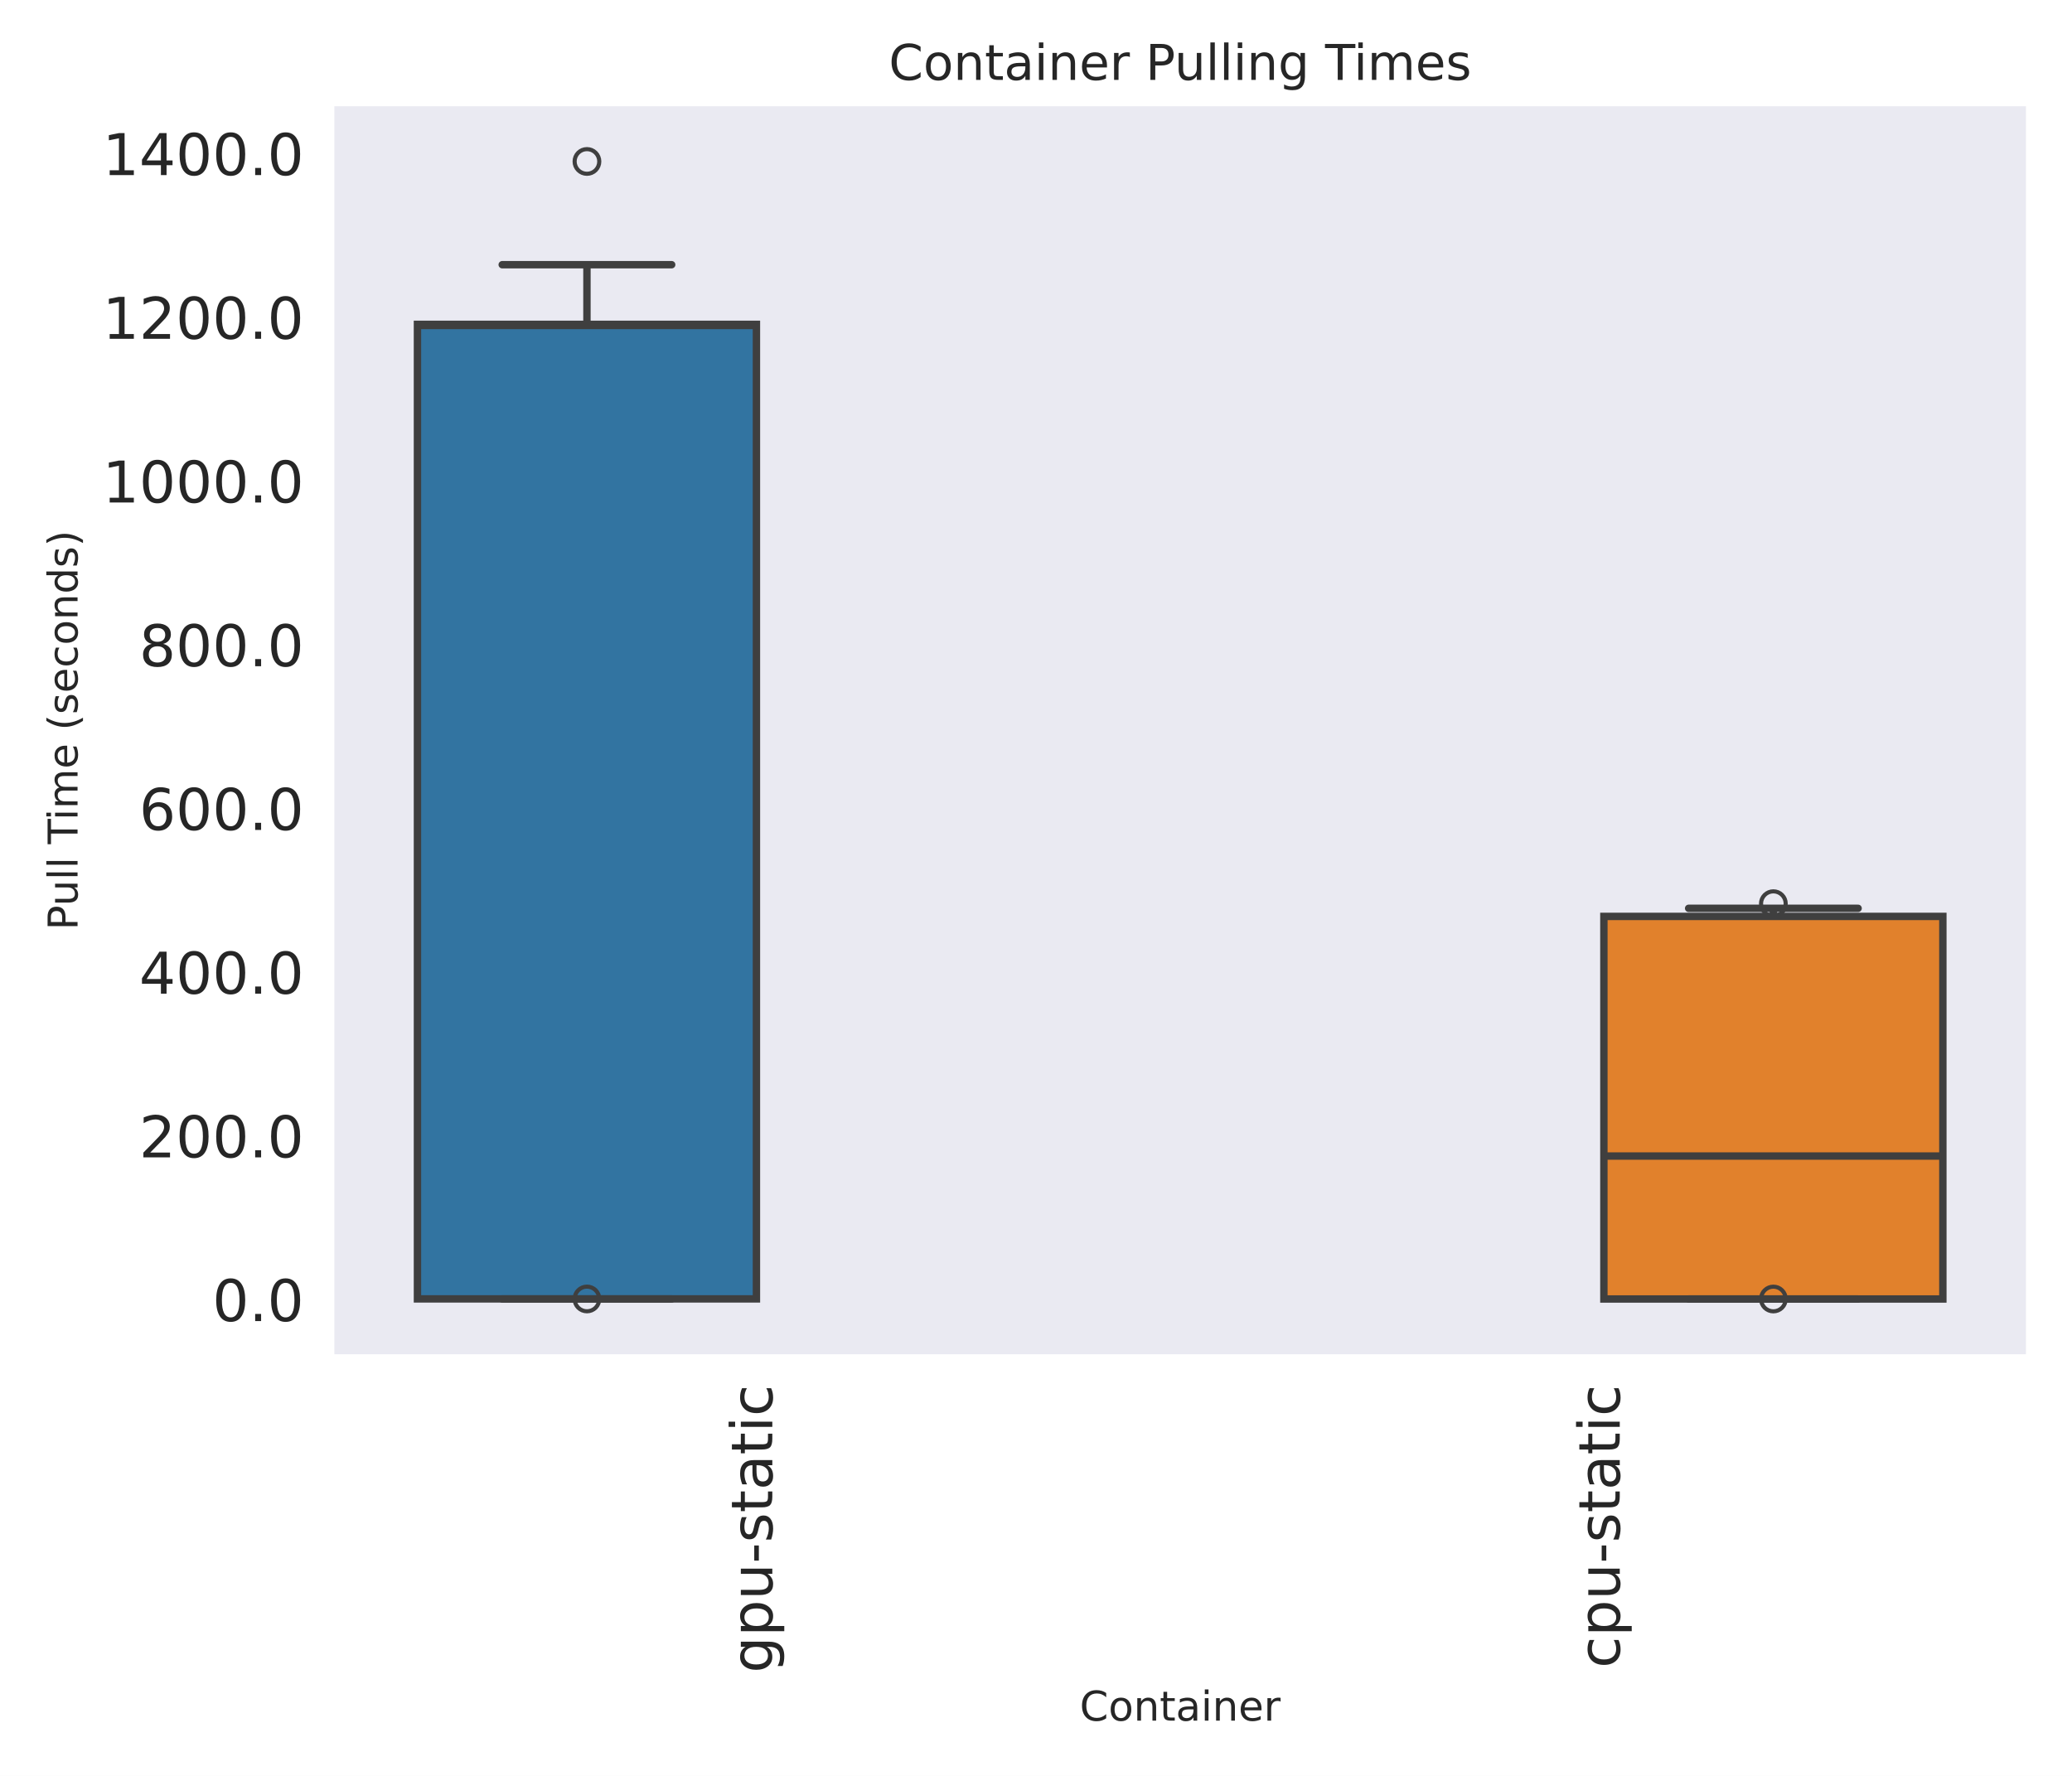
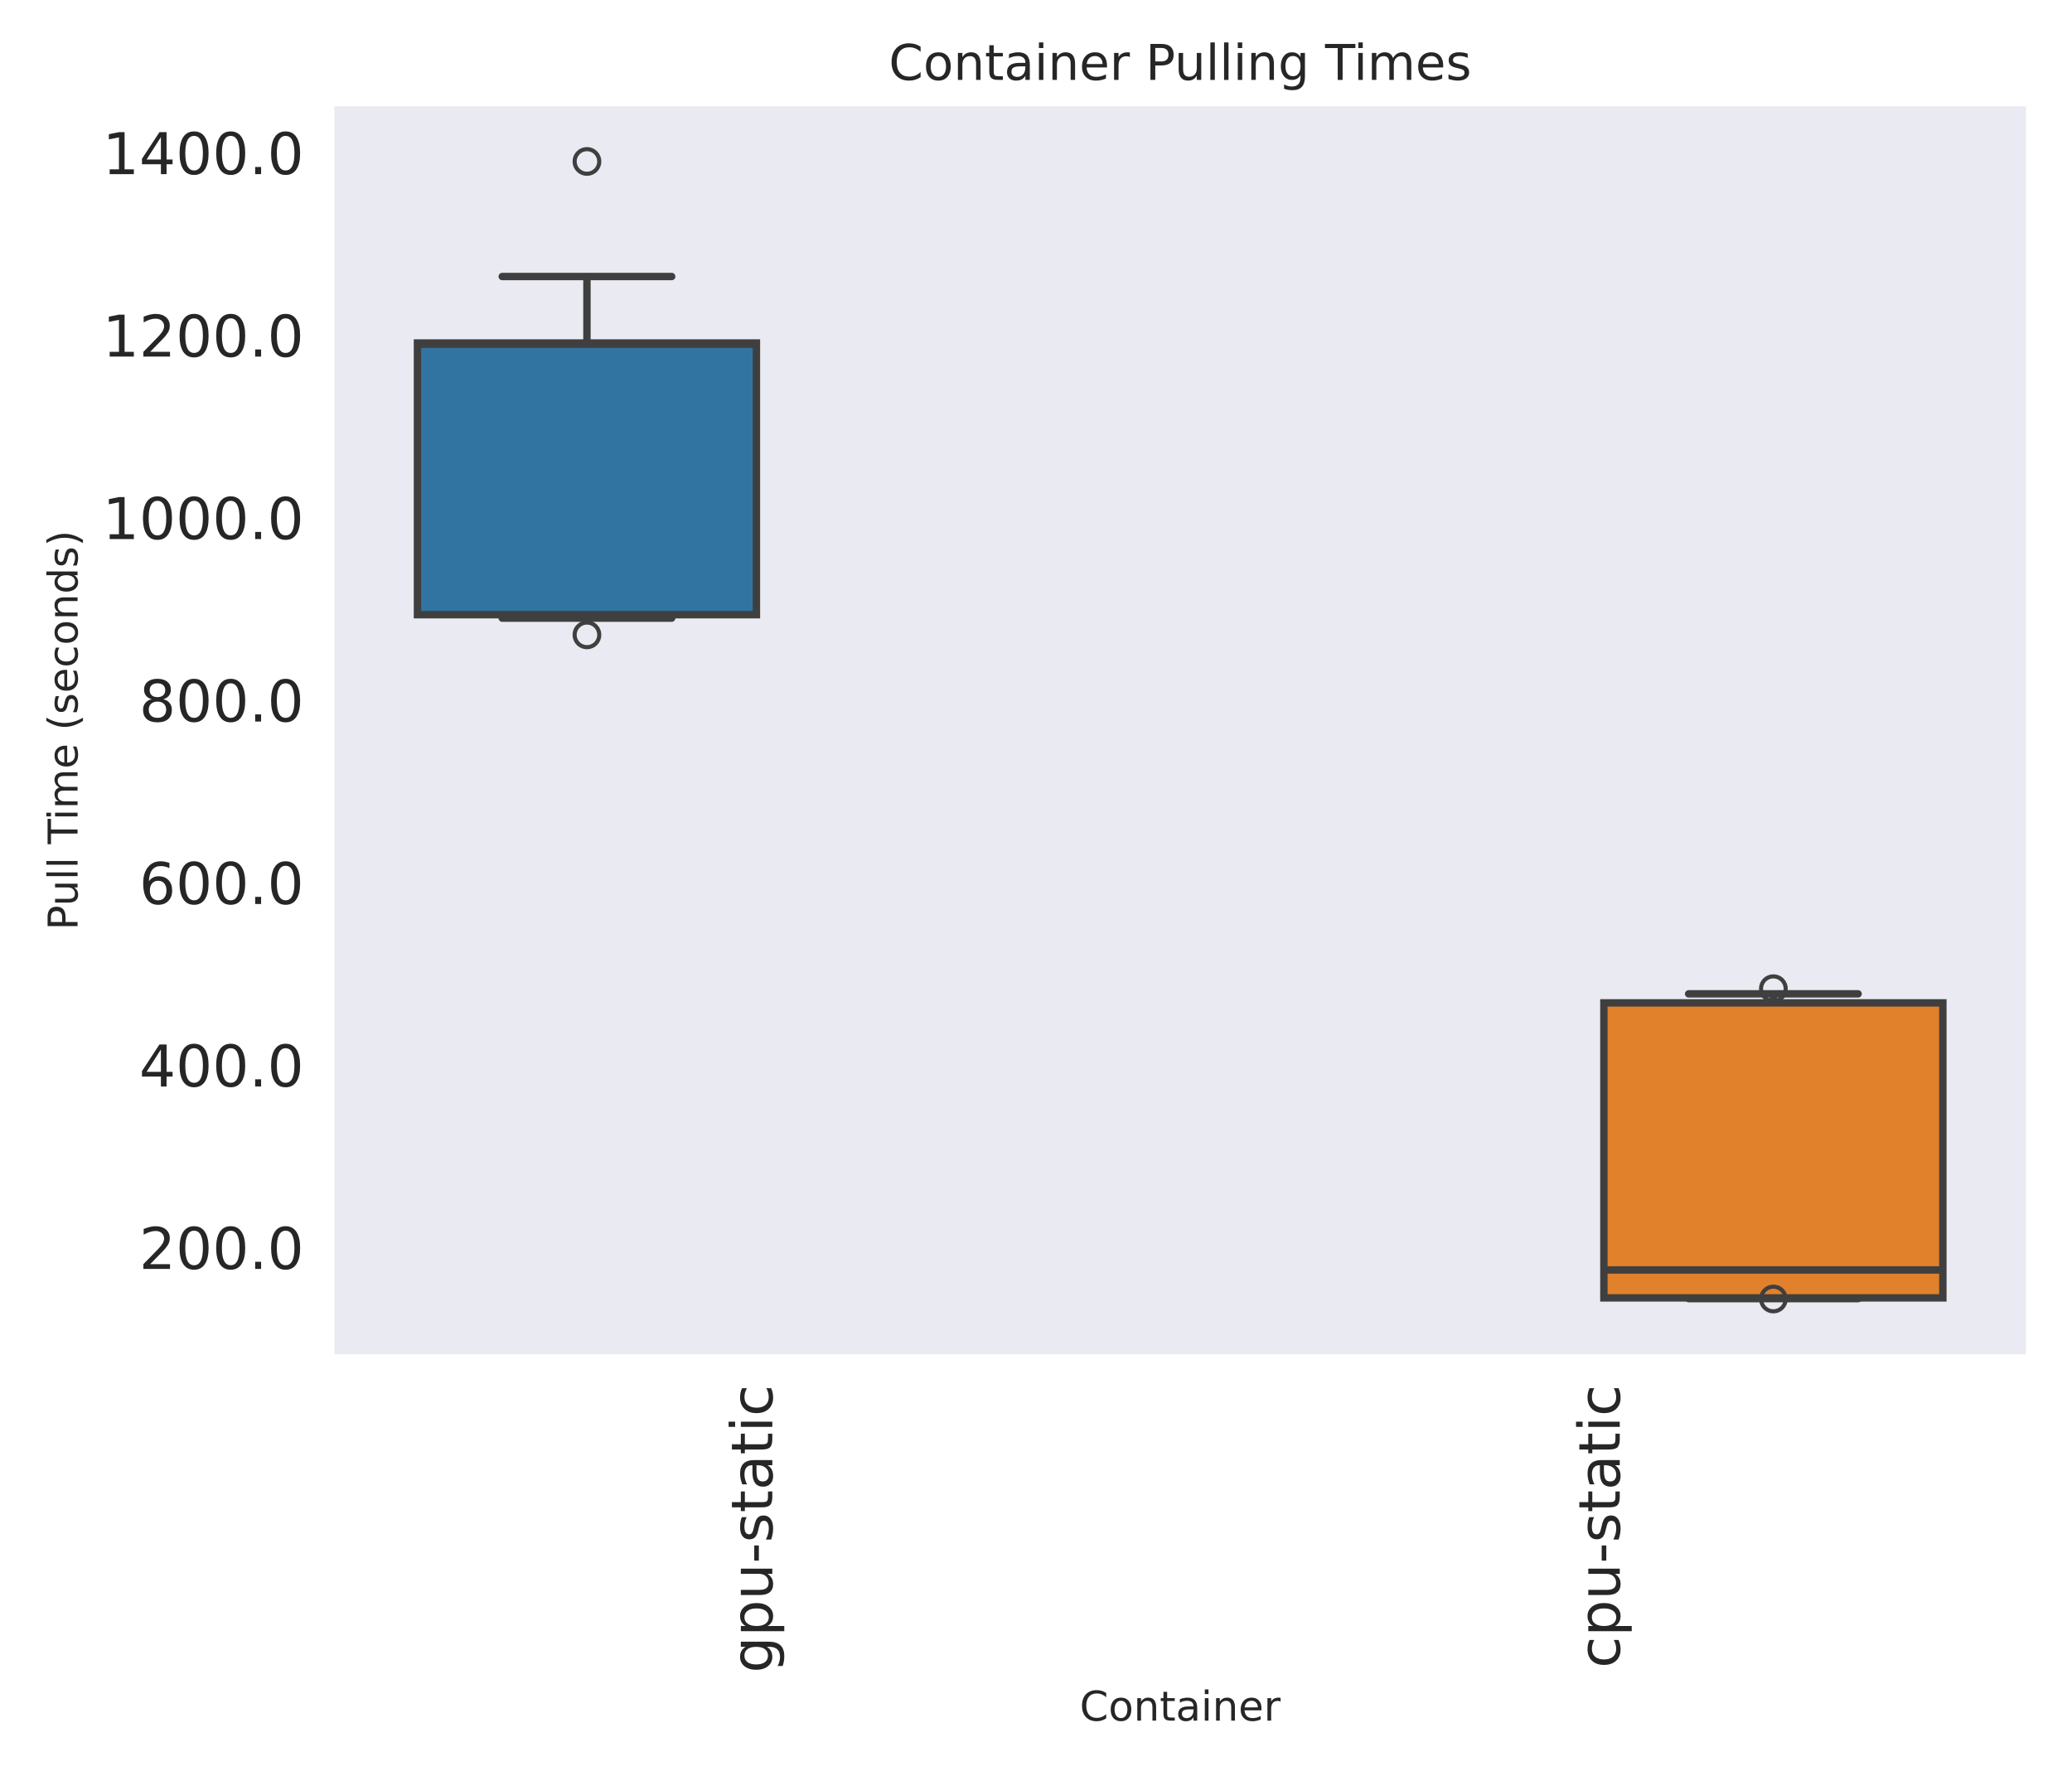
<svg xmlns="http://www.w3.org/2000/svg" xmlns:xlink="http://www.w3.org/1999/xlink" width="504pt" height="432pt" viewBox="0 0 504 432" version="1.1">
  <defs>
    <style type="text/css">*{stroke-linejoin: round; stroke-linecap: butt}</style>
  </defs>
  <g id="figure_1">
    <g id="patch_1">
      <path d="M 0 432  L 504 432  L 504 0  L 0 0  z " style="fill: #ffffff" />
    </g>
    <g id="axes_1">
      <g id="patch_2">
        <path d="M 80.93 329.83  L 493.2 329.83  L 493.2 25.44  L 80.93 25.44  z " style="fill: #eaeaf2" />
      </g>
      <g id="matplotlib.axis_1">
        <g id="xtick_1">
          <g id="text_1">
            <g style="fill: #262626" transform="translate(187.8606 406.9656) rotate(-90) scale(0.14 -0.14)">
              <defs>
                <path id="DejaVuSans-67" d="M 2906 1791  Q 2906 2416 2648 2759  Q 2391 3103 1925 3103  Q 1463 3103 1205 2759  Q 947 2416 947 1791  Q 947 1169 1205 825  Q 1463 481 1925 481  Q 2391 481 2648 825  Q 2906 1169 2906 1791  z M 3481 434  Q 3481 -459 3084 -895  Q 2688 -1331 1869 -1331  Q 1566 -1331 1297 -1286  Q 1028 -1241 775 -1147  L 775 -588  Q 1028 -725 1275 -790  Q 1522 -856 1778 -856  Q 2344 -856 2625 -561  Q 2906 -266 2906 331  L 2906 616  Q 2728 306 2450 153  Q 2172 0 1784 0  Q 1141 0 747 490  Q 353 981 353 1791  Q 353 2603 747 3093  Q 1141 3584 1784 3584  Q 2172 3584 2450 3431  Q 2728 3278 2906 2969  L 2906 3500  L 3481 3500  L 3481 434  z " transform="scale(0.015625)" />
                <path id="DejaVuSans-70" d="M 1159 525  L 1159 -1331  L 581 -1331  L 581 3500  L 1159 3500  L 1159 2969  Q 1341 3281 1617 3432  Q 1894 3584 2278 3584  Q 2916 3584 3314 3078  Q 3713 2572 3713 1747  Q 3713 922 3314 415  Q 2916 -91 2278 -91  Q 1894 -91 1617 61  Q 1341 213 1159 525  z M 3116 1747  Q 3116 2381 2855 2742  Q 2594 3103 2138 3103  Q 1681 3103 1420 2742  Q 1159 2381 1159 1747  Q 1159 1113 1420 752  Q 1681 391 2138 391  Q 2594 391 2855 752  Q 3116 1113 3116 1747  z " transform="scale(0.015625)" />
                <path id="DejaVuSans-75" d="M 544 1381  L 544 3500  L 1119 3500  L 1119 1403  Q 1119 906 1312 657  Q 1506 409 1894 409  Q 2359 409 2629 706  Q 2900 1003 2900 1516  L 2900 3500  L 3475 3500  L 3475 0  L 2900 0  L 2900 538  Q 2691 219 2414 64  Q 2138 -91 1772 -91  Q 1169 -91 856 284  Q 544 659 544 1381  z M 1991 3584  L 1991 3584  z " transform="scale(0.015625)" />
                <path id="DejaVuSans-2d" d="M 313 2009  L 1997 2009  L 1997 1497  L 313 1497  L 313 2009  z " transform="scale(0.015625)" />
                <path id="DejaVuSans-73" d="M 2834 3397  L 2834 2853  Q 2591 2978 2328 3040  Q 2066 3103 1784 3103  Q 1356 3103 1142 2972  Q 928 2841 928 2578  Q 928 2378 1081 2264  Q 1234 2150 1697 2047  L 1894 2003  Q 2506 1872 2764 1633  Q 3022 1394 3022 966  Q 3022 478 2636 193  Q 2250 -91 1575 -91  Q 1294 -91 989 -36  Q 684 19 347 128  L 347 722  Q 666 556 975 473  Q 1284 391 1588 391  Q 1994 391 2212 530  Q 2431 669 2431 922  Q 2431 1156 2273 1281  Q 2116 1406 1581 1522  L 1381 1569  Q 847 1681 609 1914  Q 372 2147 372 2553  Q 372 3047 722 3315  Q 1072 3584 1716 3584  Q 2034 3584 2315 3537  Q 2597 3491 2834 3397  z " transform="scale(0.015625)" />
                <path id="DejaVuSans-74" d="M 1172 4494  L 1172 3500  L 2356 3500  L 2356 3053  L 1172 3053  L 1172 1153  Q 1172 725 1289 603  Q 1406 481 1766 481  L 2356 481  L 2356 0  L 1766 0  Q 1100 0 847 248  Q 594 497 594 1153  L 594 3053  L 172 3053  L 172 3500  L 594 3500  L 594 4494  L 1172 4494  z " transform="scale(0.015625)" />
                <path id="DejaVuSans-61" d="M 2194 1759  Q 1497 1759 1228 1600  Q 959 1441 959 1056  Q 959 750 1161 570  Q 1363 391 1709 391  Q 2188 391 2477 730  Q 2766 1069 2766 1631  L 2766 1759  L 2194 1759  z M 3341 1997  L 3341 0  L 2766 0  L 2766 531  Q 2569 213 2275 61  Q 1981 -91 1556 -91  Q 1019 -91 701 211  Q 384 513 384 1019  Q 384 1609 779 1909  Q 1175 2209 1959 2209  L 2766 2209  L 2766 2266  Q 2766 2663 2505 2880  Q 2244 3097 1772 3097  Q 1472 3097 1187 3025  Q 903 2953 641 2809  L 641 3341  Q 956 3463 1253 3523  Q 1550 3584 1831 3584  Q 2591 3584 2966 3190  Q 3341 2797 3341 1997  z " transform="scale(0.015625)" />
                <path id="DejaVuSans-69" d="M 603 3500  L 1178 3500  L 1178 0  L 603 0  L 603 3500  z M 603 4863  L 1178 4863  L 1178 4134  L 603 4134  L 603 4863  z " transform="scale(0.015625)" />
                <path id="DejaVuSans-63" d="M 3122 3366  L 3122 2828  Q 2878 2963 2633 3030  Q 2388 3097 2138 3097  Q 1578 3097 1268 2742  Q 959 2388 959 1747  Q 959 1106 1268 751  Q 1578 397 2138 397  Q 2388 397 2633 464  Q 2878 531 3122 666  L 3122 134  Q 2881 22 2623 -34  Q 2366 -91 2075 -91  Q 1284 -91 818 406  Q 353 903 353 1747  Q 353 2603 823 3093  Q 1294 3584 2113 3584  Q 2378 3584 2631 3529  Q 2884 3475 3122 3366  z " transform="scale(0.015625)" />
              </defs>
              <use xlink:href="#DejaVuSans-67" />
              <use xlink:href="#DejaVuSans-70" x="63.477" />
              <use xlink:href="#DejaVuSans-75" x="126.953" />
              <use xlink:href="#DejaVuSans-2d" x="190.332" />
              <use xlink:href="#DejaVuSans-73" x="226.416" />
              <use xlink:href="#DejaVuSans-74" x="278.516" />
              <use xlink:href="#DejaVuSans-61" x="317.725" />
              <use xlink:href="#DejaVuSans-74" x="379.004" />
              <use xlink:href="#DejaVuSans-69" x="418.213" />
              <use xlink:href="#DejaVuSans-63" x="445.996" />
            </g>
          </g>
        </g>
        <g id="xtick_2">
          <g id="text_2">
            <g style="fill: #262626" transform="translate(393.9956 405.7756) rotate(-90) scale(0.14 -0.14)">
              <use xlink:href="#DejaVuSans-63" />
              <use xlink:href="#DejaVuSans-70" x="54.98" />
              <use xlink:href="#DejaVuSans-75" x="118.457" />
              <use xlink:href="#DejaVuSans-2d" x="181.836" />
              <use xlink:href="#DejaVuSans-73" x="217.92" />
              <use xlink:href="#DejaVuSans-74" x="270.02" />
              <use xlink:href="#DejaVuSans-61" x="309.229" />
              <use xlink:href="#DejaVuSans-74" x="370.508" />
              <use xlink:href="#DejaVuSans-69" x="409.717" />
              <use xlink:href="#DejaVuSans-63" x="437.5" />
            </g>
          </g>
        </g>
        <g id="text_3">
          <g style="fill: #262626" transform="translate(262.6314 418.5641) scale(0.1 -0.1)">
            <defs>
              <path id="DejaVuSans-43" d="M 4122 4306  L 4122 3641  Q 3803 3938 3442 4084  Q 3081 4231 2675 4231  Q 1875 4231 1450 3742  Q 1025 3253 1025 2328  Q 1025 1406 1450 917  Q 1875 428 2675 428  Q 3081 428 3442 575  Q 3803 722 4122 1019  L 4122 359  Q 3791 134 3420 21  Q 3050 -91 2638 -91  Q 1578 -91 968 557  Q 359 1206 359 2328  Q 359 3453 968 4101  Q 1578 4750 2638 4750  Q 3056 4750 3426 4639  Q 3797 4528 4122 4306  z " transform="scale(0.015625)" />
              <path id="DejaVuSans-6f" d="M 1959 3097  Q 1497 3097 1228 2736  Q 959 2375 959 1747  Q 959 1119 1226 758  Q 1494 397 1959 397  Q 2419 397 2687 759  Q 2956 1122 2956 1747  Q 2956 2369 2687 2733  Q 2419 3097 1959 3097  z M 1959 3584  Q 2709 3584 3137 3096  Q 3566 2609 3566 1747  Q 3566 888 3137 398  Q 2709 -91 1959 -91  Q 1206 -91 779 398  Q 353 888 353 1747  Q 353 2609 779 3096  Q 1206 3584 1959 3584  z " transform="scale(0.015625)" />
              <path id="DejaVuSans-6e" d="M 3513 2113  L 3513 0  L 2938 0  L 2938 2094  Q 2938 2591 2744 2837  Q 2550 3084 2163 3084  Q 1697 3084 1428 2787  Q 1159 2491 1159 1978  L 1159 0  L 581 0  L 581 3500  L 1159 3500  L 1159 2956  Q 1366 3272 1645 3428  Q 1925 3584 2291 3584  Q 2894 3584 3203 3211  Q 3513 2838 3513 2113  z " transform="scale(0.015625)" />
              <path id="DejaVuSans-65" d="M 3597 1894  L 3597 1613  L 953 1613  Q 991 1019 1311 708  Q 1631 397 2203 397  Q 2534 397 2845 478  Q 3156 559 3463 722  L 3463 178  Q 3153 47 2828 -22  Q 2503 -91 2169 -91  Q 1331 -91 842 396  Q 353 884 353 1716  Q 353 2575 817 3079  Q 1281 3584 2069 3584  Q 2775 3584 3186 3129  Q 3597 2675 3597 1894  z M 3022 2063  Q 3016 2534 2758 2815  Q 2500 3097 2075 3097  Q 1594 3097 1305 2825  Q 1016 2553 972 2059  L 3022 2063  z " transform="scale(0.015625)" />
              <path id="DejaVuSans-72" d="M 2631 2963  Q 2534 3019 2420 3045  Q 2306 3072 2169 3072  Q 1681 3072 1420 2755  Q 1159 2438 1159 1844  L 1159 0  L 581 0  L 581 3500  L 1159 3500  L 1159 2956  Q 1341 3275 1631 3429  Q 1922 3584 2338 3584  Q 2397 3584 2469 3576  Q 2541 3569 2628 3553  L 2631 2963  z " transform="scale(0.015625)" />
            </defs>
            <use xlink:href="#DejaVuSans-43" />
            <use xlink:href="#DejaVuSans-6f" x="69.824" />
            <use xlink:href="#DejaVuSans-6e" x="131.006" />
            <use xlink:href="#DejaVuSans-74" x="194.385" />
            <use xlink:href="#DejaVuSans-61" x="233.594" />
            <use xlink:href="#DejaVuSans-69" x="294.873" />
            <use xlink:href="#DejaVuSans-6e" x="322.656" />
            <use xlink:href="#DejaVuSans-65" x="386.035" />
            <use xlink:href="#DejaVuSans-72" x="447.559" />
          </g>
        </g>
      </g>
      <g id="matplotlib.axis_2">
        <g id="ytick_1">
          <g id="text_4">
-             <g style="fill: #262626" transform="translate(51.66562 321.3654) scale(0.14 -0.14)">
-               <defs>
+             <g style="fill: #262626" transform="translate(33.85063 308.6775) scale(0.14 -0.14)">
+               <defs>
+                 <path id="DejaVuSans-32" d="M 1228 531  L 3431 531  L 3431 0  L 469 0  L 469 531  Q 828 903 1448 1529  Q 2069 2156 2228 2338  Q 2531 2678 2651 2914  Q 2772 3150 2772 3378  Q 2772 3750 2511 3984  Q 2250 4219 1831 4219  Q 1534 4219 1204 4116  Q 875 4013 500 3803  L 500 4441  Q 881 4594 1212 4672  Q 1544 4750 1819 4750  Q 2544 4750 2975 4387  Q 3406 4025 3406 3419  Q 3406 3131 3298 2873  Q 3191 2616 2906 2266  Q 2828 2175 2409 1742  Q 1991 1309 1228 531  z " transform="scale(0.015625)" />
                <path id="DejaVuSans-30" d="M 2034 4250  Q 1547 4250 1301 3770  Q 1056 3291 1056 2328  Q 1056 1369 1301 889  Q 1547 409 2034 409  Q 2525 409 2770 889  Q 3016 1369 3016 2328  Q 3016 3291 2770 3770  Q 2525 4250 2034 4250  z M 2034 4750  Q 2819 4750 3233 4129  Q 3647 3509 3647 2328  Q 3647 1150 3233 529  Q 2819 -91 2034 -91  Q 1250 -91 836 529  Q 422 1150 422 2328  Q 422 3509 836 4129  Q 1250 4750 2034 4750  z " transform="scale(0.015625)" />
                <path id="DejaVuSans-2e" d="M 684 794  L 1344 794  L 1344 0  L 684 0  L 684 794  z " transform="scale(0.015625)" />
              </defs>
-               <use xlink:href="#DejaVuSans-30" />
-               <use xlink:href="#DejaVuSans-2e" x="63.623" />
-               <use xlink:href="#DejaVuSans-30" x="95.41" />
+               <use xlink:href="#DejaVuSans-32" />
+               <use xlink:href="#DejaVuSans-30" x="63.623" />
+               <use xlink:href="#DejaVuSans-30" x="127.246" />
+               <use xlink:href="#DejaVuSans-2e" x="190.869" />
+               <use xlink:href="#DejaVuSans-30" x="222.656" />
            </g>
          </g>
        </g>
        <g id="ytick_2">
          <g id="text_5">
-             <g style="fill: #262626" transform="translate(33.85063 281.5401) scale(0.14 -0.14)">
-               <defs>
-                 <path id="DejaVuSans-32" d="M 1228 531  L 3431 531  L 3431 0  L 469 0  L 469 531  Q 828 903 1448 1529  Q 2069 2156 2228 2338  Q 2531 2678 2651 2914  Q 2772 3150 2772 3378  Q 2772 3750 2511 3984  Q 2250 4219 1831 4219  Q 1534 4219 1204 4116  Q 875 4013 500 3803  L 500 4441  Q 881 4594 1212 4672  Q 1544 4750 1819 4750  Q 2544 4750 2975 4387  Q 3406 4025 3406 3419  Q 3406 3131 3298 2873  Q 3191 2616 2906 2266  Q 2828 2175 2409 1742  Q 1991 1309 1228 531  z " transform="scale(0.015625)" />
-               </defs>
-               <use xlink:href="#DejaVuSans-32" />
+             <g style="fill: #262626" transform="translate(33.85063 264.2911) scale(0.14 -0.14)">
+               <defs>
+                 <path id="DejaVuSans-34" d="M 2419 4116  L 825 1625  L 2419 1625  L 2419 4116  z M 2253 4666  L 3047 4666  L 3047 1625  L 3713 1625  L 3713 1100  L 3047 1100  L 3047 0  L 2419 0  L 2419 1100  L 313 1100  L 313 1709  L 2253 4666  z " transform="scale(0.015625)" />
+               </defs>
+               <use xlink:href="#DejaVuSans-34" />
              <use xlink:href="#DejaVuSans-30" x="63.623" />
              <use xlink:href="#DejaVuSans-30" x="127.246" />
              <use xlink:href="#DejaVuSans-2e" x="190.869" />
              <use xlink:href="#DejaVuSans-30" x="222.656" />
            </g>
          </g>
        </g>
        <g id="ytick_3">
          <g id="text_6">
-             <g style="fill: #262626" transform="translate(33.85063 241.7149) scale(0.14 -0.14)">
-               <defs>
-                 <path id="DejaVuSans-34" d="M 2419 4116  L 825 1625  L 2419 1625  L 2419 4116  z M 2253 4666  L 3047 4666  L 3047 1625  L 3713 1625  L 3713 1100  L 3047 1100  L 3047 0  L 2419 0  L 2419 1100  L 313 1100  L 313 1709  L 2253 4666  z " transform="scale(0.015625)" />
-               </defs>
-               <use xlink:href="#DejaVuSans-34" />
+             <g style="fill: #262626" transform="translate(33.85063 219.9047) scale(0.14 -0.14)">
+               <defs>
+                 <path id="DejaVuSans-36" d="M 2113 2584  Q 1688 2584 1439 2293  Q 1191 2003 1191 1497  Q 1191 994 1439 701  Q 1688 409 2113 409  Q 2538 409 2786 701  Q 3034 994 3034 1497  Q 3034 2003 2786 2293  Q 2538 2584 2113 2584  z M 3366 4563  L 3366 3988  Q 3128 4100 2886 4159  Q 2644 4219 2406 4219  Q 1781 4219 1451 3797  Q 1122 3375 1075 2522  Q 1259 2794 1537 2939  Q 1816 3084 2150 3084  Q 2853 3084 3261 2657  Q 3669 2231 3669 1497  Q 3669 778 3244 343  Q 2819 -91 2113 -91  Q 1303 -91 875 529  Q 447 1150 447 2328  Q 447 3434 972 4092  Q 1497 4750 2381 4750  Q 2619 4750 2861 4703  Q 3103 4656 3366 4563  z " transform="scale(0.015625)" />
+               </defs>
+               <use xlink:href="#DejaVuSans-36" />
              <use xlink:href="#DejaVuSans-30" x="63.623" />
              <use xlink:href="#DejaVuSans-30" x="127.246" />
              <use xlink:href="#DejaVuSans-2e" x="190.869" />
              <use xlink:href="#DejaVuSans-30" x="222.656" />
            </g>
          </g>
        </g>
        <g id="ytick_4">
          <g id="text_7">
-             <g style="fill: #262626" transform="translate(33.85063 201.8897) scale(0.14 -0.14)">
-               <defs>
-                 <path id="DejaVuSans-36" d="M 2113 2584  Q 1688 2584 1439 2293  Q 1191 2003 1191 1497  Q 1191 994 1439 701  Q 1688 409 2113 409  Q 2538 409 2786 701  Q 3034 994 3034 1497  Q 3034 2003 2786 2293  Q 2538 2584 2113 2584  z M 3366 4563  L 3366 3988  Q 3128 4100 2886 4159  Q 2644 4219 2406 4219  Q 1781 4219 1451 3797  Q 1122 3375 1075 2522  Q 1259 2794 1537 2939  Q 1816 3084 2150 3084  Q 2853 3084 3261 2657  Q 3669 2231 3669 1497  Q 3669 778 3244 343  Q 2819 -91 2113 -91  Q 1303 -91 875 529  Q 447 1150 447 2328  Q 447 3434 972 4092  Q 1497 4750 2381 4750  Q 2619 4750 2861 4703  Q 3103 4656 3366 4563  z " transform="scale(0.015625)" />
-               </defs>
-               <use xlink:href="#DejaVuSans-36" />
+             <g style="fill: #262626" transform="translate(33.85063 175.5183) scale(0.14 -0.14)">
+               <defs>
+                 <path id="DejaVuSans-38" d="M 2034 2216  Q 1584 2216 1326 1975  Q 1069 1734 1069 1313  Q 1069 891 1326 650  Q 1584 409 2034 409  Q 2484 409 2743 651  Q 3003 894 3003 1313  Q 3003 1734 2745 1975  Q 2488 2216 2034 2216  z M 1403 2484  Q 997 2584 770 2862  Q 544 3141 544 3541  Q 544 4100 942 4425  Q 1341 4750 2034 4750  Q 2731 4750 3128 4425  Q 3525 4100 3525 3541  Q 3525 3141 3298 2862  Q 3072 2584 2669 2484  Q 3125 2378 3379 2068  Q 3634 1759 3634 1313  Q 3634 634 3220 271  Q 2806 -91 2034 -91  Q 1263 -91 848 271  Q 434 634 434 1313  Q 434 1759 690 2068  Q 947 2378 1403 2484  z M 1172 3481  Q 1172 3119 1398 2916  Q 1625 2713 2034 2713  Q 2441 2713 2670 2916  Q 2900 3119 2900 3481  Q 2900 3844 2670 4047  Q 2441 4250 2034 4250  Q 1625 4250 1398 4047  Q 1172 3844 1172 3481  z " transform="scale(0.015625)" />
+               </defs>
+               <use xlink:href="#DejaVuSans-38" />
              <use xlink:href="#DejaVuSans-30" x="63.623" />
              <use xlink:href="#DejaVuSans-30" x="127.246" />
              <use xlink:href="#DejaVuSans-2e" x="190.869" />
              <use xlink:href="#DejaVuSans-30" x="222.656" />
            </g>
          </g>
        </g>
        <g id="ytick_5">
          <g id="text_8">
-             <g style="fill: #262626" transform="translate(33.85063 162.0645) scale(0.14 -0.14)">
-               <defs>
-                 <path id="DejaVuSans-38" d="M 2034 2216  Q 1584 2216 1326 1975  Q 1069 1734 1069 1313  Q 1069 891 1326 650  Q 1584 409 2034 409  Q 2484 409 2743 651  Q 3003 894 3003 1313  Q 3003 1734 2745 1975  Q 2488 2216 2034 2216  z M 1403 2484  Q 997 2584 770 2862  Q 544 3141 544 3541  Q 544 4100 942 4425  Q 1341 4750 2034 4750  Q 2731 4750 3128 4425  Q 3525 4100 3525 3541  Q 3525 3141 3298 2862  Q 3072 2584 2669 2484  Q 3125 2378 3379 2068  Q 3634 1759 3634 1313  Q 3634 634 3220 271  Q 2806 -91 2034 -91  Q 1263 -91 848 271  Q 434 634 434 1313  Q 434 1759 690 2068  Q 947 2378 1403 2484  z M 1172 3481  Q 1172 3119 1398 2916  Q 1625 2713 2034 2713  Q 2441 2713 2670 2916  Q 2900 3119 2900 3481  Q 2900 3844 2670 4047  Q 2441 4250 2034 4250  Q 1625 4250 1398 4047  Q 1172 3844 1172 3481  z " transform="scale(0.015625)" />
-               </defs>
-               <use xlink:href="#DejaVuSans-38" />
-               <use xlink:href="#DejaVuSans-30" x="63.623" />
-               <use xlink:href="#DejaVuSans-30" x="127.246" />
-               <use xlink:href="#DejaVuSans-2e" x="190.869" />
-               <use xlink:href="#DejaVuSans-30" x="222.656" />
-             </g>
-           </g>
-         </g>
-         <g id="ytick_6">
-           <g id="text_9">
-             <g style="fill: #262626" transform="translate(24.94312 122.2393) scale(0.14 -0.14)">
+             <g style="fill: #262626" transform="translate(24.94312 131.1319) scale(0.14 -0.14)">
              <defs>
                <path id="DejaVuSans-31" d="M 794 531  L 1825 531  L 1825 4091  L 703 3866  L 703 4441  L 1819 4666  L 2450 4666  L 2450 531  L 3481 531  L 3481 0  L 794 0  L 794 531  z " transform="scale(0.015625)" />
              </defs>
              <use xlink:href="#DejaVuSans-31" />
              <use xlink:href="#DejaVuSans-30" x="63.623" />
              <use xlink:href="#DejaVuSans-30" x="127.246" />
              <use xlink:href="#DejaVuSans-30" x="190.869" />
              <use xlink:href="#DejaVuSans-2e" x="254.492" />
              <use xlink:href="#DejaVuSans-30" x="286.279" />
            </g>
          </g>
        </g>
-         <g id="ytick_7">
-           <g id="text_10">
-             <g style="fill: #262626" transform="translate(24.94312 82.41404) scale(0.14 -0.14)">
+         <g id="ytick_6">
+           <g id="text_9">
+             <g style="fill: #262626" transform="translate(24.94312 86.74548) scale(0.14 -0.14)">
              <use xlink:href="#DejaVuSans-31" />
              <use xlink:href="#DejaVuSans-32" x="63.623" />
              <use xlink:href="#DejaVuSans-30" x="127.246" />
              <use xlink:href="#DejaVuSans-30" x="190.869" />
              <use xlink:href="#DejaVuSans-2e" x="254.492" />
              <use xlink:href="#DejaVuSans-30" x="286.279" />
            </g>
          </g>
        </g>
-         <g id="ytick_8">
-           <g id="text_11">
-             <g style="fill: #262626" transform="translate(24.94312 42.58882) scale(0.14 -0.14)">
+         <g id="ytick_7">
+           <g id="text_10">
+             <g style="fill: #262626" transform="translate(24.94312 42.35907) scale(0.14 -0.14)">
              <use xlink:href="#DejaVuSans-31" />
              <use xlink:href="#DejaVuSans-34" x="63.623" />
              <use xlink:href="#DejaVuSans-30" x="127.246" />
              <use xlink:href="#DejaVuSans-30" x="190.869" />
              <use xlink:href="#DejaVuSans-2e" x="254.492" />
              <use xlink:href="#DejaVuSans-30" x="286.279" />
            </g>
          </g>
        </g>
-         <g id="text_12">
+         <g id="text_11">
          <g style="fill: #262626" transform="translate(18.86344 226.26) rotate(-90) scale(0.1 -0.1)">
            <defs>
              <path id="DejaVuSans-50" d="M 1259 4147  L 1259 2394  L 2053 2394  Q 2494 2394 2734 2622  Q 2975 2850 2975 3272  Q 2975 3691 2734 3919  Q 2494 4147 2053 4147  L 1259 4147  z M 628 4666  L 2053 4666  Q 2838 4666 3239 4311  Q 3641 3956 3641 3272  Q 3641 2581 3239 2228  Q 2838 1875 2053 1875  L 1259 1875  L 1259 0  L 628 0  L 628 4666  z " transform="scale(0.015625)" />
              <path id="DejaVuSans-6c" d="M 603 4863  L 1178 4863  L 1178 0  L 603 0  L 603 4863  z " transform="scale(0.015625)" />
              <path id="DejaVuSans-20" transform="scale(0.015625)" />
              <path id="DejaVuSans-54" d="M -19 4666  L 3928 4666  L 3928 4134  L 2272 4134  L 2272 0  L 1638 0  L 1638 4134  L -19 4134  L -19 4666  z " transform="scale(0.015625)" />
              <path id="DejaVuSans-6d" d="M 3328 2828  Q 3544 3216 3844 3400  Q 4144 3584 4550 3584  Q 5097 3584 5394 3201  Q 5691 2819 5691 2113  L 5691 0  L 5113 0  L 5113 2094  Q 5113 2597 4934 2840  Q 4756 3084 4391 3084  Q 3944 3084 3684 2787  Q 3425 2491 3425 1978  L 3425 0  L 2847 0  L 2847 2094  Q 2847 2600 2669 2842  Q 2491 3084 2119 3084  Q 1678 3084 1418 2786  Q 1159 2488 1159 1978  L 1159 0  L 581 0  L 581 3500  L 1159 3500  L 1159 2956  Q 1356 3278 1631 3431  Q 1906 3584 2284 3584  Q 2666 3584 2933 3390  Q 3200 3197 3328 2828  z " transform="scale(0.015625)" />
              <path id="DejaVuSans-28" d="M 1984 4856  Q 1566 4138 1362 3434  Q 1159 2731 1159 2009  Q 1159 1288 1364 580  Q 1569 -128 1984 -844  L 1484 -844  Q 1016 -109 783 600  Q 550 1309 550 2009  Q 550 2706 781 3412  Q 1013 4119 1484 4856  L 1984 4856  z " transform="scale(0.015625)" />
              <path id="DejaVuSans-64" d="M 2906 2969  L 2906 4863  L 3481 4863  L 3481 0  L 2906 0  L 2906 525  Q 2725 213 2448 61  Q 2172 -91 1784 -91  Q 1150 -91 751 415  Q 353 922 353 1747  Q 353 2572 751 3078  Q 1150 3584 1784 3584  Q 2172 3584 2448 3432  Q 2725 3281 2906 2969  z M 947 1747  Q 947 1113 1208 752  Q 1469 391 1925 391  Q 2381 391 2643 752  Q 2906 1113 2906 1747  Q 2906 2381 2643 2742  Q 2381 3103 1925 3103  Q 1469 3103 1208 2742  Q 947 2381 947 1747  z " transform="scale(0.015625)" />
              <path id="DejaVuSans-29" d="M 513 4856  L 1013 4856  Q 1481 4119 1714 3412  Q 1947 2706 1947 2009  Q 1947 1309 1714 600  Q 1481 -109 1013 -844  L 513 -844  Q 928 -128 1133 580  Q 1338 1288 1338 2009  Q 1338 2731 1133 3434  Q 928 4138 513 4856  z " transform="scale(0.015625)" />
            </defs>
            <use xlink:href="#DejaVuSans-50" />
            <use xlink:href="#DejaVuSans-75" x="58.553" />
            <use xlink:href="#DejaVuSans-6c" x="121.932" />
            <use xlink:href="#DejaVuSans-6c" x="149.715" />
            <use xlink:href="#DejaVuSans-20" x="177.498" />
            <use xlink:href="#DejaVuSans-54" x="209.285" />
            <use xlink:href="#DejaVuSans-69" x="267.244" />
            <use xlink:href="#DejaVuSans-6d" x="295.027" />
            <use xlink:href="#DejaVuSans-65" x="392.439" />
            <use xlink:href="#DejaVuSans-20" x="453.963" />
            <use xlink:href="#DejaVuSans-28" x="485.75" />
            <use xlink:href="#DejaVuSans-73" x="524.764" />
            <use xlink:href="#DejaVuSans-65" x="576.863" />
            <use xlink:href="#DejaVuSans-63" x="638.387" />
            <use xlink:href="#DejaVuSans-6f" x="693.367" />
            <use xlink:href="#DejaVuSans-6e" x="754.549" />
            <use xlink:href="#DejaVuSans-64" x="817.928" />
            <use xlink:href="#DejaVuSans-73" x="881.404" />
            <use xlink:href="#DejaVuSans-29" x="933.504" />
          </g>
        </g>
      </g>
      <g id="patch_3">
-         <path d="M 101.543 315.967  L 183.998 315.967  L 183.998 78.901  L 101.543 78.901  L 101.543 315.967  z " clip-path="url(#pa23365f323)" style="fill: #3274a1; stroke: #3f3f3f; stroke-width: 1.8; stroke-linejoin: miter" />
+         <path d="M 101.543 149.532  L 183.998 149.532  L 183.998 83.44  L 101.543 83.44  L 101.543 149.532  z " clip-path="url(#pb0fff404d1)" style="fill: #3274a1; stroke: #3f3f3f; stroke-width: 1.8; stroke-linejoin: miter" />
      </g>
      <g id="line2d_1">
-         <path d="M 142.77 315.967  L 142.77 315.983  " clip-path="url(#pa23365f323)" style="fill: none; stroke: #3f3f3f; stroke-width: 1.8" />
+         <path d="M 142.77 149.532  L 142.77 150.366  " clip-path="url(#pb0fff404d1)" style="fill: none; stroke: #3f3f3f; stroke-width: 1.8" />
      </g>
      <g id="line2d_2">
-         <path d="M 142.77 78.901  L 142.77 64.39  " clip-path="url(#pa23365f323)" style="fill: none; stroke: #3f3f3f; stroke-width: 1.8" />
+         <path d="M 142.77 83.44  L 142.77 67.267  " clip-path="url(#pb0fff404d1)" style="fill: none; stroke: #3f3f3f; stroke-width: 1.8" />
      </g>
      <g id="line2d_3">
-         <path d="M 122.157 315.983  L 163.384 315.983  " clip-path="url(#pa23365f323)" style="fill: none; stroke: #3f3f3f; stroke-width: 1.8; stroke-linecap: round" />
+         <path d="M 122.157 150.366  L 163.384 150.366  " clip-path="url(#pb0fff404d1)" style="fill: none; stroke: #3f3f3f; stroke-width: 1.8; stroke-linecap: round" />
      </g>
      <g id="line2d_4">
-         <path d="M 122.157 64.39  L 163.384 64.39  " clip-path="url(#pa23365f323)" style="fill: none; stroke: #3f3f3f; stroke-width: 1.8; stroke-linecap: round" />
+         <path d="M 122.157 67.267  L 163.384 67.267  " clip-path="url(#pb0fff404d1)" style="fill: none; stroke: #3f3f3f; stroke-width: 1.8; stroke-linecap: round" />
      </g>
      <g id="line2d_5">
        <defs>
-           <path id="m0af70ad21e" d="M 0 3  C 0.796 3 1.559 2.684 2.121 2.121  C 2.684 1.559 3 0.796 3 0  C 3 -0.796 2.684 -1.559 2.121 -2.121  C 1.559 -2.684 0.796 -3 0 -3  C -0.796 -3 -1.559 -2.684 -2.121 -2.121  C -2.684 -1.559 -3 -0.796 -3 0  C -3 0.796 -2.684 1.559 -2.121 2.121  C -1.559 2.684 -0.796 3 0 3  z " style="stroke: #3f3f3f" />
+           <path id="mb1d280d95d" d="M 0 3  C 0.796 3 1.559 2.684 2.121 2.121  C 2.684 1.559 3 0.796 3 0  C 3 -0.796 2.684 -1.559 2.121 -2.121  C 1.559 -2.684 0.796 -3 0 -3  C -0.796 -3 -1.559 -2.684 -2.121 -2.121  C -2.684 -1.559 -3 -0.796 -3 0  C -3 0.796 -2.684 1.559 -2.121 2.121  C -1.559 2.684 -0.796 3 0 3  z " style="stroke: #3f3f3f" />
        </defs>
-         <g clip-path="url(#pa23365f323)">
-           <use xlink:href="#m0af70ad21e" x="142.77" y="315.984" style="fill-opacity: 0; stroke: #3f3f3f" />
-           <use xlink:href="#m0af70ad21e" x="142.77" y="39.276" style="fill-opacity: 0; stroke: #3f3f3f" />
+         <g clip-path="url(#pb0fff404d1)">
+           <use xlink:href="#mb1d280d95d" x="142.77" y="154.435" style="fill-opacity: 0; stroke: #3f3f3f" />
+           <use xlink:href="#mb1d280d95d" x="142.77" y="39.276" style="fill-opacity: 0; stroke: #3f3f3f" />
        </g>
      </g>
      <g id="patch_4">
-         <path d="M 390.132 315.992  L 472.587 315.992  L 472.587 222.925  L 390.132 222.925  L 390.132 315.992  z " clip-path="url(#pa23365f323)" style="fill: #e1812c; stroke: #3f3f3f; stroke-width: 1.8; stroke-linejoin: miter" />
+         <path d="M 390.132 315.726  L 472.587 315.726  L 472.587 243.959  L 390.132 243.959  L 390.132 315.726  z " clip-path="url(#pb0fff404d1)" style="fill: #e1812c; stroke: #3f3f3f; stroke-width: 1.8; stroke-linejoin: miter" />
      </g>
      <g id="line2d_6">
-         <path d="M 431.36 315.992  L 431.36 315.994  " clip-path="url(#pa23365f323)" style="fill: none; stroke: #3f3f3f; stroke-width: 1.8" />
+         <path d="M 431.36 315.726  L 431.36 315.902  " clip-path="url(#pb0fff404d1)" style="fill: none; stroke: #3f3f3f; stroke-width: 1.8" />
      </g>
      <g id="line2d_7">
-         <path d="M 431.36 222.925  L 431.36 220.957  " clip-path="url(#pa23365f323)" style="fill: none; stroke: #3f3f3f; stroke-width: 1.8" />
+         <path d="M 431.36 243.959  L 431.36 241.764  " clip-path="url(#pb0fff404d1)" style="fill: none; stroke: #3f3f3f; stroke-width: 1.8" />
      </g>
      <g id="line2d_8">
-         <path d="M 410.746 315.994  L 451.973 315.994  " clip-path="url(#pa23365f323)" style="fill: none; stroke: #3f3f3f; stroke-width: 1.8; stroke-linecap: round" />
+         <path d="M 410.746 315.902  L 451.973 315.902  " clip-path="url(#pb0fff404d1)" style="fill: none; stroke: #3f3f3f; stroke-width: 1.8; stroke-linecap: round" />
      </g>
      <g id="line2d_9">
-         <path d="M 410.746 220.957  L 451.973 220.957  " clip-path="url(#pa23365f323)" style="fill: none; stroke: #3f3f3f; stroke-width: 1.8; stroke-linecap: round" />
+         <path d="M 410.746 241.764  L 451.973 241.764  " clip-path="url(#pb0fff404d1)" style="fill: none; stroke: #3f3f3f; stroke-width: 1.8; stroke-linecap: round" />
      </g>
      <g id="line2d_10">
-         <g clip-path="url(#pa23365f323)">
-           <use xlink:href="#m0af70ad21e" x="431.36" y="315.994" style="fill-opacity: 0; stroke: #3f3f3f" />
-           <use xlink:href="#m0af70ad21e" x="431.36" y="219.827" style="fill-opacity: 0; stroke: #3f3f3f" />
+         <g clip-path="url(#pb0fff404d1)">
+           <use xlink:href="#mb1d280d95d" x="431.36" y="315.994" style="fill-opacity: 0; stroke: #3f3f3f" />
+           <use xlink:href="#mb1d280d95d" x="431.36" y="240.506" style="fill-opacity: 0; stroke: #3f3f3f" />
        </g>
      </g>
      <g id="line2d_11">
-         <path d="M 101.543 79.169  L 183.998 79.169  " clip-path="url(#pa23365f323)" style="fill: none; stroke: #3f3f3f; stroke-width: 1.8" />
+         <path d="M 101.543 83.738  L 183.998 83.738  " clip-path="url(#pb0fff404d1)" style="fill: none; stroke: #3f3f3f; stroke-width: 1.8" />
      </g>
      <g id="line2d_12">
-         <path d="M 390.132 281.222  L 472.587 281.222  " clip-path="url(#pa23365f323)" style="fill: none; stroke: #3f3f3f; stroke-width: 1.8" />
+         <path d="M 390.132 308.932  L 472.587 308.932  " clip-path="url(#pb0fff404d1)" style="fill: none; stroke: #3f3f3f; stroke-width: 1.8" />
      </g>
      <g id="patch_5">
        <path d="M 80.93 329.83  L 80.93 25.44  " style="fill: none; stroke: #ffffff; stroke-width: 0.8; stroke-linejoin: miter; stroke-linecap: square" />
      </g>
      <g id="patch_6">
        <path d="M 493.2 329.83  L 493.2 25.44  " style="fill: none; stroke: #ffffff; stroke-width: 0.8; stroke-linejoin: miter; stroke-linecap: square" />
      </g>
      <g id="patch_7">
        <path d="M 80.93 329.83  L 493.2 329.83  " style="fill: none; stroke: #ffffff; stroke-width: 0.8; stroke-linejoin: miter; stroke-linecap: square" />
      </g>
      <g id="patch_8">
        <path d="M 80.93 25.44  L 493.2 25.44  " style="fill: none; stroke: #ffffff; stroke-width: 0.8; stroke-linejoin: miter; stroke-linecap: square" />
      </g>
-       <g id="text_13">
+       <g id="text_12">
        <g style="fill: #262626" transform="translate(216.1975 19.44) scale(0.12 -0.12)">
          <use xlink:href="#DejaVuSans-43" />
          <use xlink:href="#DejaVuSans-6f" x="69.824" />
          <use xlink:href="#DejaVuSans-6e" x="131.006" />
          <use xlink:href="#DejaVuSans-74" x="194.385" />
          <use xlink:href="#DejaVuSans-61" x="233.594" />
          <use xlink:href="#DejaVuSans-69" x="294.873" />
          <use xlink:href="#DejaVuSans-6e" x="322.656" />
          <use xlink:href="#DejaVuSans-65" x="386.035" />
          <use xlink:href="#DejaVuSans-72" x="447.559" />
          <use xlink:href="#DejaVuSans-20" x="488.672" />
          <use xlink:href="#DejaVuSans-50" x="520.459" />
          <use xlink:href="#DejaVuSans-75" x="579.012" />
          <use xlink:href="#DejaVuSans-6c" x="642.391" />
          <use xlink:href="#DejaVuSans-6c" x="670.174" />
          <use xlink:href="#DejaVuSans-69" x="697.957" />
          <use xlink:href="#DejaVuSans-6e" x="725.74" />
          <use xlink:href="#DejaVuSans-67" x="789.119" />
          <use xlink:href="#DejaVuSans-20" x="852.596" />
          <use xlink:href="#DejaVuSans-54" x="884.383" />
          <use xlink:href="#DejaVuSans-69" x="942.342" />
          <use xlink:href="#DejaVuSans-6d" x="970.125" />
          <use xlink:href="#DejaVuSans-65" x="1067.537" />
          <use xlink:href="#DejaVuSans-73" x="1129.061" />
        </g>
      </g>
    </g>
  </g>
  <defs>
-     <clipPath id="pa23365f323">
+     <clipPath id="pb0fff404d1">
      <rect x="80.93" y="25.44" width="412.27" height="304.39" />
    </clipPath>
  </defs>
</svg>
